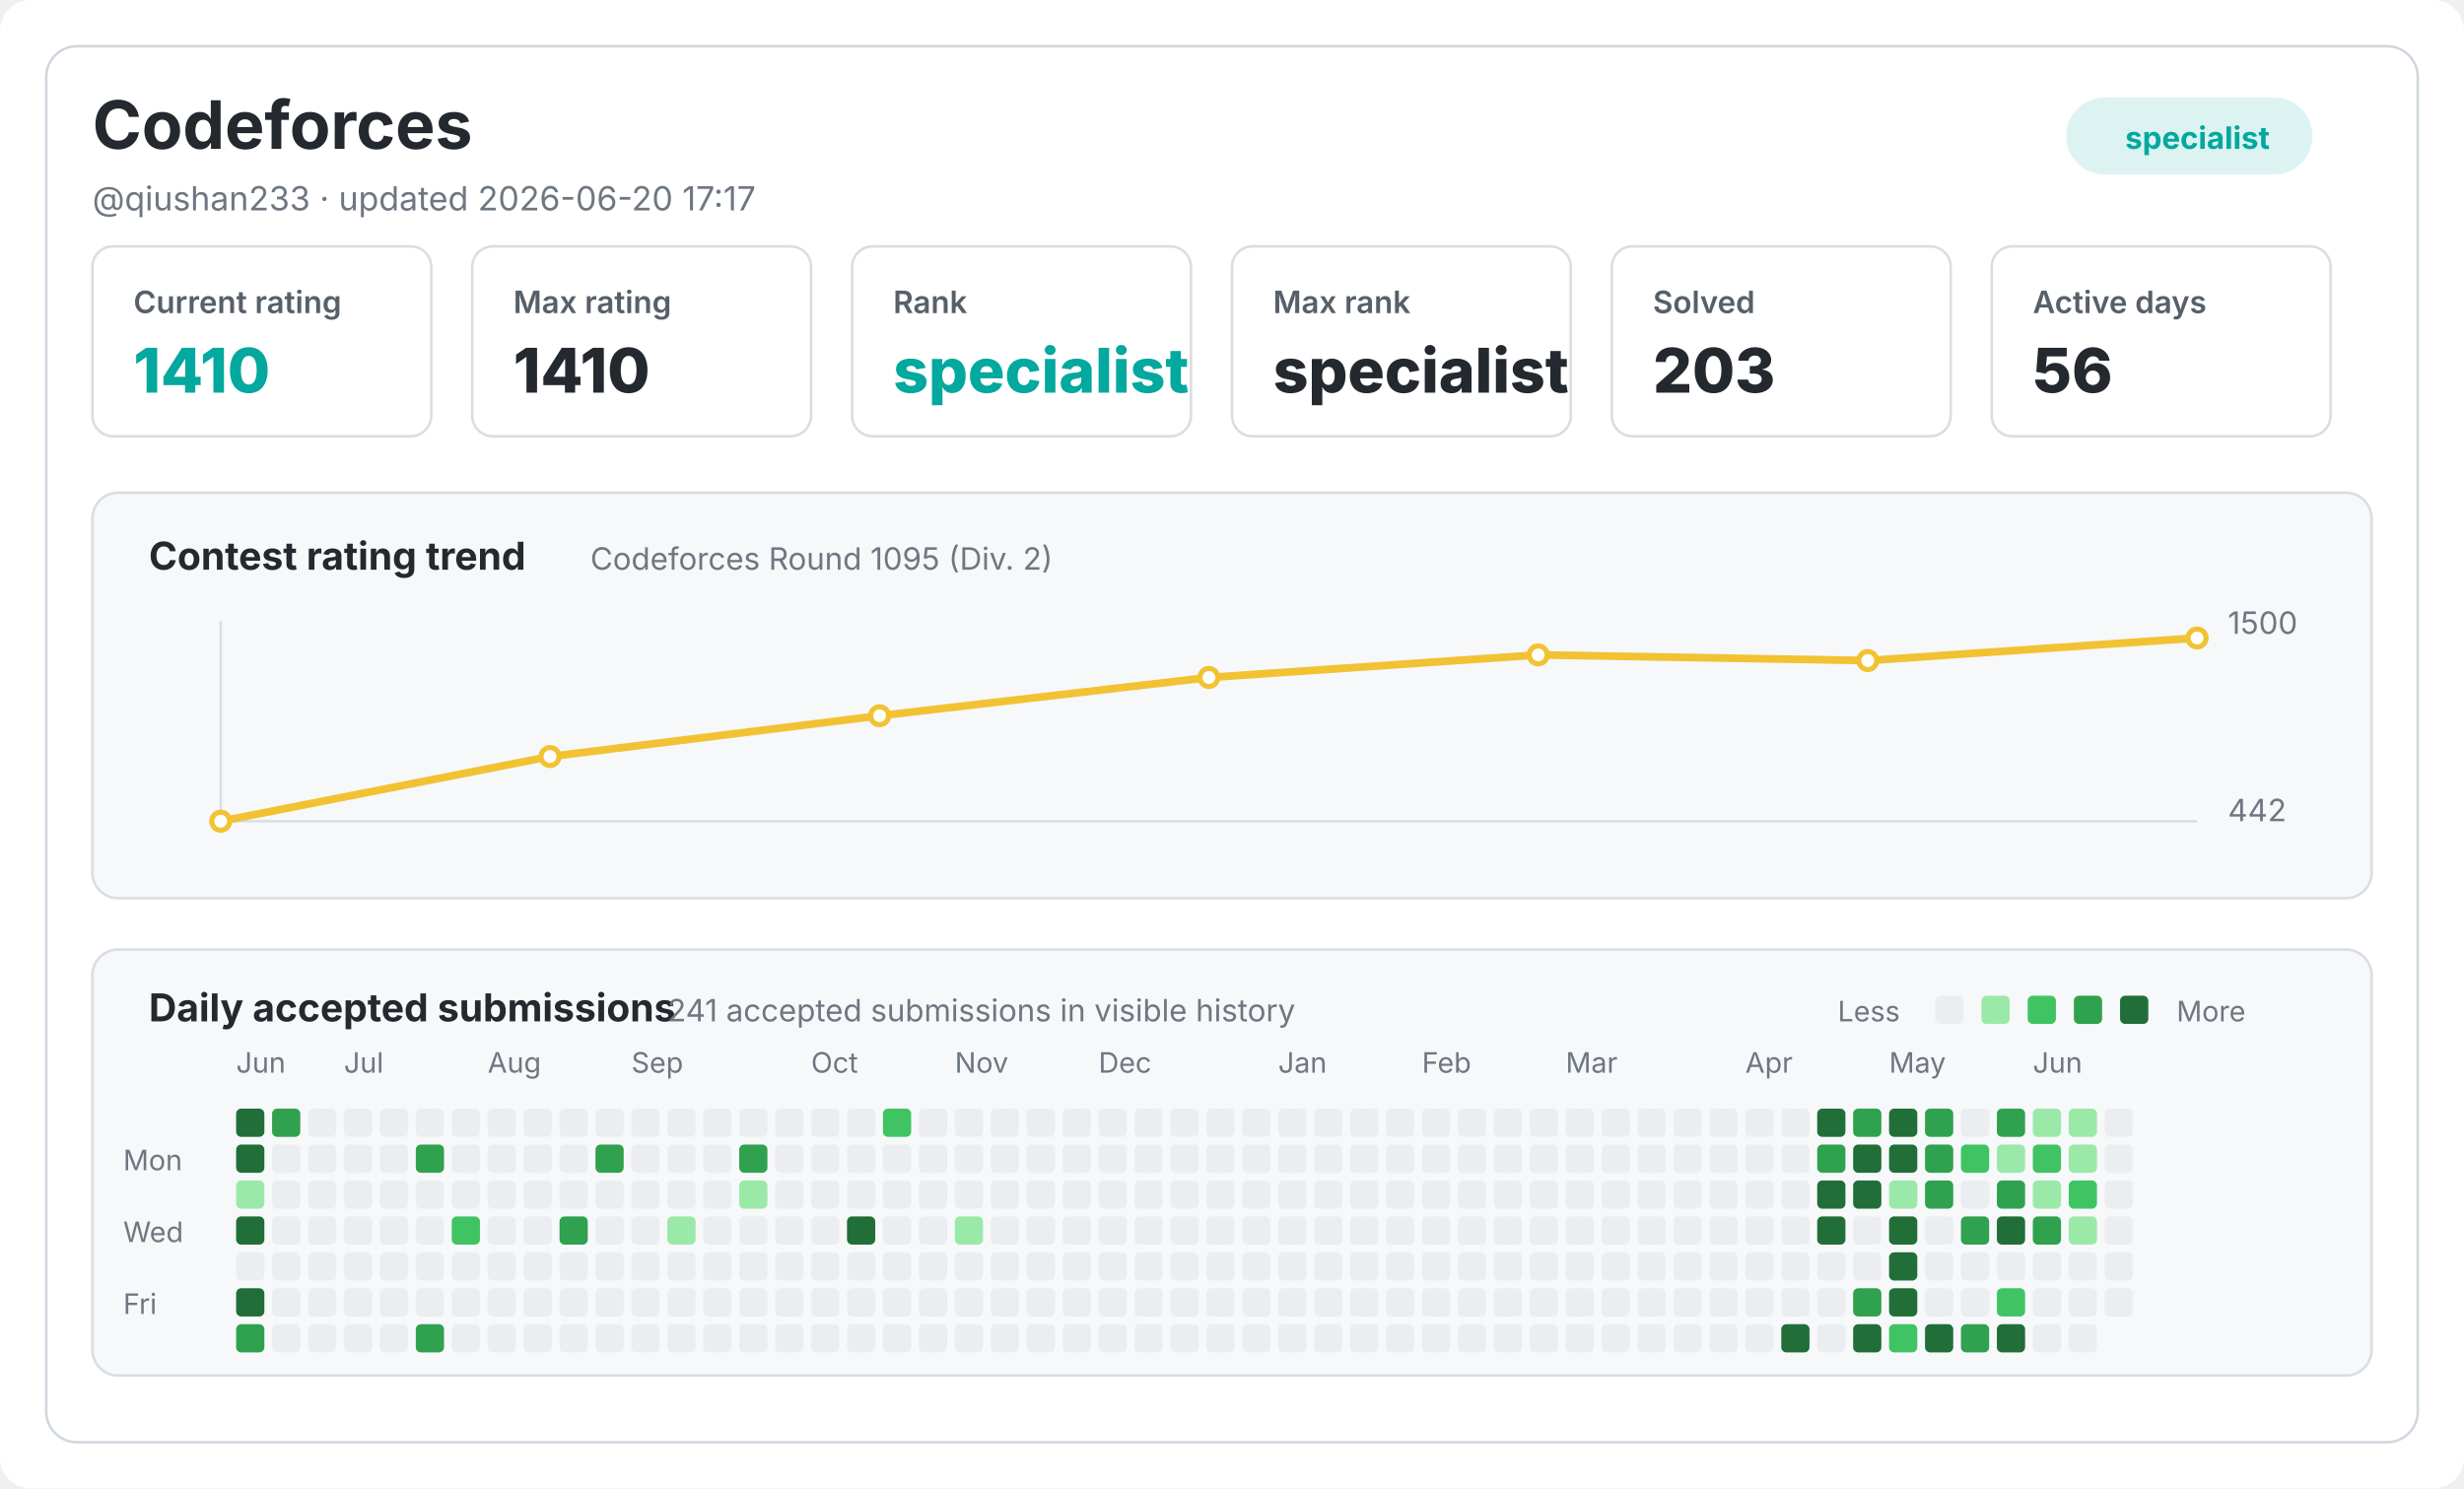
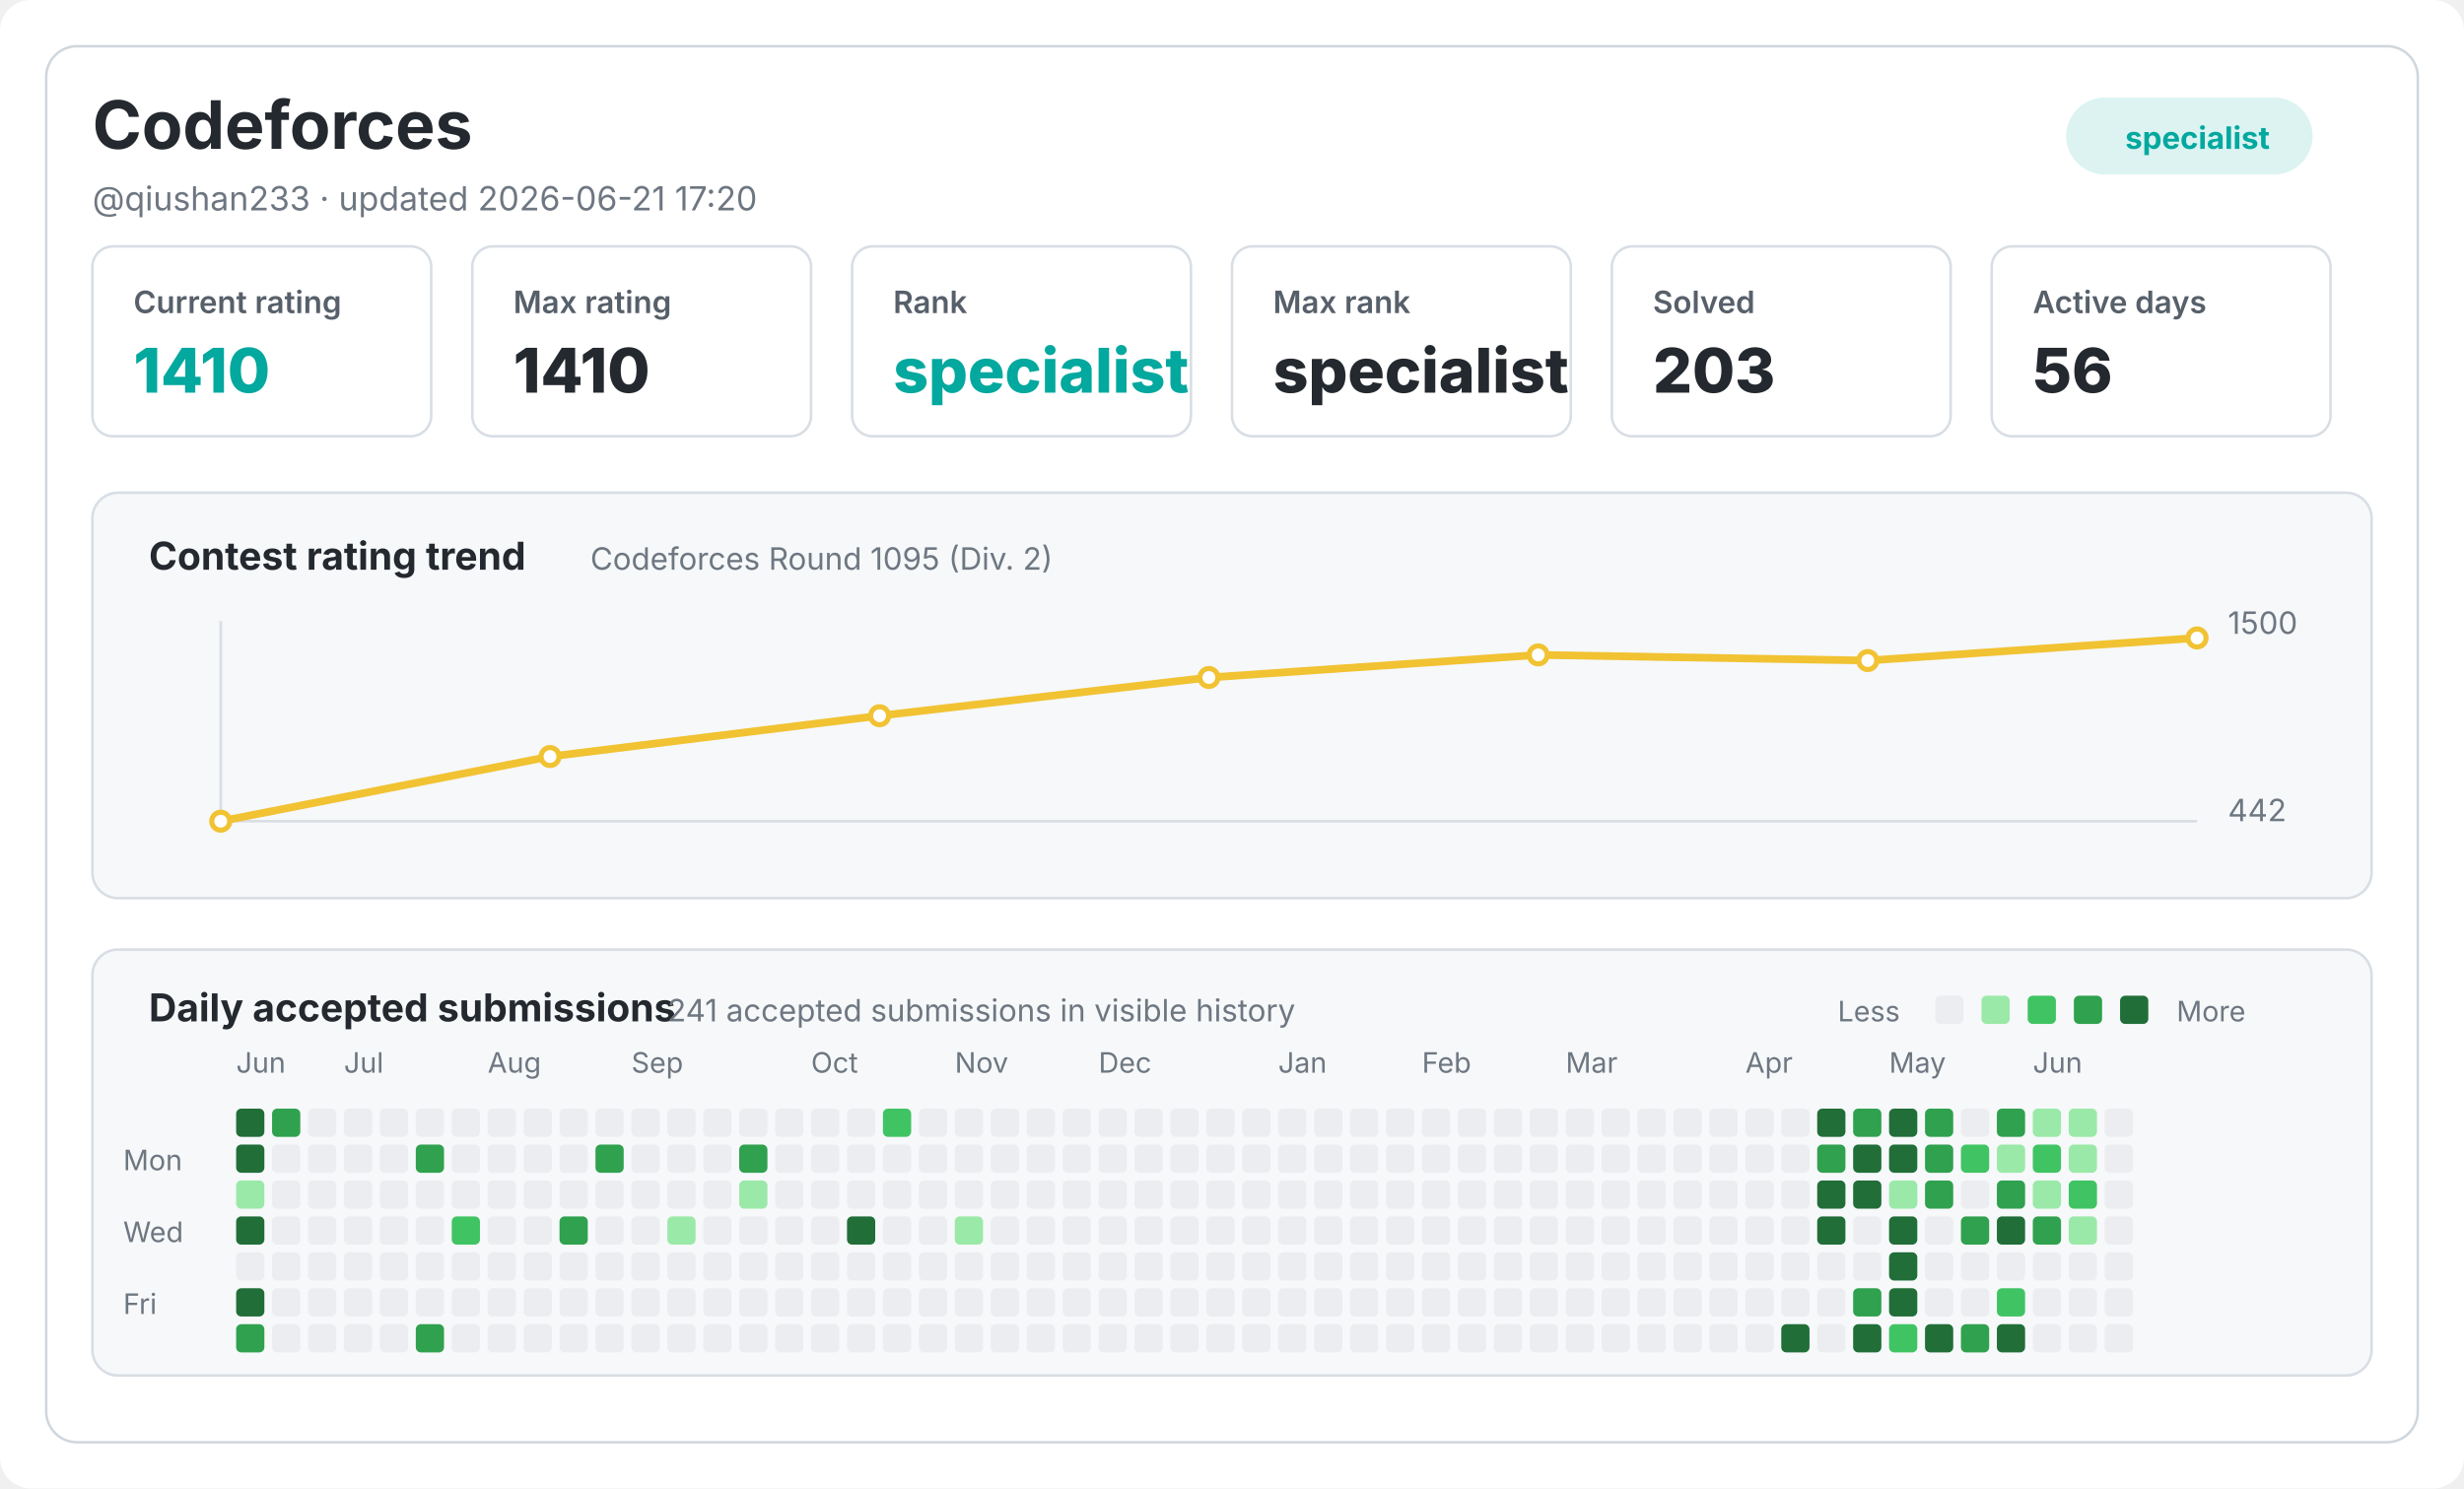
<svg xmlns="http://www.w3.org/2000/svg" width="960" height="580" viewBox="0 0 960 580" role="img" aria-label="Codeforces statistics for qiushan233">
  <style>
  .bg { fill: #ffffff; }
  .shell { fill: #ffffff; stroke: #d0d7de; }
  .soft { fill: #f6f8fa; stroke: #d8dee4; }
  .metric-card { fill: #ffffff; stroke: #d8dee4; }
  .title { font: 700 26px -apple-system,BlinkMacSystemFont,"Segoe UI",sans-serif; fill: #24292f; }
  .subtitle { font: 13px -apple-system,BlinkMacSystemFont,"Segoe UI",sans-serif; fill: #6e7781; }
  .section-title { font: 700 15px -apple-system,BlinkMacSystemFont,"Segoe UI",sans-serif; fill: #24292f; }
  .metric-label { font: 600 12px -apple-system,BlinkMacSystemFont,"Segoe UI",sans-serif; fill: #57606a; }
  .metric-value { font: 800 24px -apple-system,BlinkMacSystemFont,"Segoe UI",sans-serif; fill: #24292f; }
  .muted { font: 12px -apple-system,BlinkMacSystemFont,"Segoe UI",sans-serif; fill: #6e7781; }
  .small { font-size: 11px; }
  .rank { fill: #03a89e; }
  .grid { stroke: #d8dee4; stroke-width: 1; }
  .badge-bg { fill: #03a89e; opacity: 0.14; }
  .badge-text { font: 700 12px -apple-system,BlinkMacSystemFont,"Segoe UI",sans-serif; fill: #03a89e; }
  .heat-cell { cursor: default; transition: stroke 0.12s ease, stroke-width 0.12s ease; }
  .heat-cell:hover { stroke: #0969da; stroke-width: 1.5; }
</style>
  <rect class="bg" width="960" height="580" rx="12" />
  <rect class="shell" x="18" y="18" width="924" height="544" rx="12" />
  <text x="36" y="58" class="title">Codeforces</text>
-   <text x="36" y="82" class="subtitle">@qiushan233 · updated 2026-06-20 17:17</text>
+   <text x="36" y="82" class="subtitle">@qiushan233 · updated 2026-06-21 17:20</text>
  <rect x="805" y="38" width="96" height="30" rx="15" class="badge-bg" />
  <text x="828" y="58" class="badge-text">specialist</text>
  <rect x="36" y="96" width="132" height="74" rx="8" class="metric-card" />
  <text x="52" y="122" class="metric-label">Current rating</text>
  <text x="52" y="153" class="metric-value rank">1410</text>
  <rect x="184" y="96" width="132" height="74" rx="8" class="metric-card" />
  <text x="200" y="122" class="metric-label">Max rating</text>
  <text x="200" y="153" class="metric-value">1410</text>
  <rect x="332" y="96" width="132" height="74" rx="8" class="metric-card" />
  <text x="348" y="122" class="metric-label">Rank</text>
  <text x="348" y="153" class="metric-value rank">specialist</text>
  <rect x="480" y="96" width="132" height="74" rx="8" class="metric-card" />
  <text x="496" y="122" class="metric-label">Max rank</text>
  <text x="496" y="153" class="metric-value">specialist</text>
  <rect x="628" y="96" width="132" height="74" rx="8" class="metric-card" />
  <text x="644" y="122" class="metric-label">Solved</text>
  <text x="644" y="153" class="metric-value">203</text>
  <rect x="776" y="96" width="132" height="74" rx="8" class="metric-card" />
  <text x="792" y="122" class="metric-label">Active days</text>
  <text x="792" y="153" class="metric-value">56</text>
  <rect class="soft" x="36" y="192" width="888" height="158" rx="10" />
  <text x="58" y="222" class="section-title">Contest rating trend</text>
  <text x="230" y="222" class="muted">Codeforces Round 1095 (Div. 2)</text>
  <line x1="86" y1="320" x2="856" y2="320" class="grid" />
  <line x1="86" y1="242" x2="86" y2="320" class="grid" />
  <text x="868" y="247" class="muted">1500</text>
  <text x="868" y="320" class="muted">442</text>
  <polyline points="86.0,320.0 214.3,294.8 342.7,278.9 471.0,264.0 599.3,255.2 727.7,257.4 856.0,248.6" fill="none" stroke="#f1c232" stroke-width="3" stroke-linecap="round" stroke-linejoin="round" />
  <circle cx="86.0" cy="320.0" r="3.5" fill="#fff" stroke="#f1c232" stroke-width="2" />
  <circle cx="214.3" cy="294.8" r="3.5" fill="#fff" stroke="#f1c232" stroke-width="2" />
  <circle cx="342.7" cy="278.9" r="3.5" fill="#fff" stroke="#f1c232" stroke-width="2" />
  <circle cx="471.0" cy="264.0" r="3.5" fill="#fff" stroke="#f1c232" stroke-width="2" />
  <circle cx="599.3" cy="255.2" r="3.5" fill="#fff" stroke="#f1c232" stroke-width="2" />
  <circle cx="727.7" cy="257.4" r="3.5" fill="#fff" stroke="#f1c232" stroke-width="2" />
  <circle cx="856.0" cy="248.6" r="3.5" fill="#fff" stroke="#f1c232" stroke-width="2" />
  <rect class="soft" x="36" y="370" width="888" height="166" rx="10" />
  <text x="58" y="398" class="section-title">Daily accepted submissions</text>
  <text x="260" y="398" class="muted">241 accepted submissions in visible history</text>
  <text x="92" y="418" class="muted small">Jun</text>
  <text x="134" y="418" class="muted small">Jul</text>
  <text x="190" y="418" class="muted small">Aug</text>
  <text x="246" y="418" class="muted small">Sep</text>
  <text x="316" y="418" class="muted small">Oct</text>
  <text x="372" y="418" class="muted small">Nov</text>
  <text x="428" y="418" class="muted small">Dec</text>
  <text x="498" y="418" class="muted small">Jan</text>
  <text x="554" y="418" class="muted small">Feb</text>
  <text x="610" y="418" class="muted small">Mar</text>
  <text x="680" y="418" class="muted small">Apr</text>
  <text x="736" y="418" class="muted small">May</text>
  <text x="792" y="418" class="muted small">Jun</text>
  <text x="48" y="456" class="muted small">Mon</text>
  <text x="48" y="484" class="muted small">Wed</text>
  <text x="48" y="512" class="muted small">Fri</text>
  <rect class="heat-cell" x="92" y="432" width="11" height="11" rx="2" fill="#216e39" />
  <rect class="heat-cell" x="92" y="446" width="11" height="11" rx="2" fill="#216e39" />
  <rect class="heat-cell" x="92" y="460" width="11" height="11" rx="2" fill="#9be9a8" />
  <rect class="heat-cell" x="92" y="474" width="11" height="11" rx="2" fill="#216e39" />
  <rect class="heat-cell" x="92" y="488" width="11" height="11" rx="2" fill="#ebedf0" />
  <rect class="heat-cell" x="92" y="502" width="11" height="11" rx="2" fill="#216e39" />
  <rect class="heat-cell" x="92" y="516" width="11" height="11" rx="2" fill="#30a14e" />
  <rect class="heat-cell" x="106" y="432" width="11" height="11" rx="2" fill="#30a14e" />
  <rect class="heat-cell" x="106" y="446" width="11" height="11" rx="2" fill="#ebedf0" />
  <rect class="heat-cell" x="106" y="460" width="11" height="11" rx="2" fill="#ebedf0" />
  <rect class="heat-cell" x="106" y="474" width="11" height="11" rx="2" fill="#ebedf0" />
  <rect class="heat-cell" x="106" y="488" width="11" height="11" rx="2" fill="#ebedf0" />
  <rect class="heat-cell" x="106" y="502" width="11" height="11" rx="2" fill="#ebedf0" />
  <rect class="heat-cell" x="106" y="516" width="11" height="11" rx="2" fill="#ebedf0" />
  <rect class="heat-cell" x="120" y="432" width="11" height="11" rx="2" fill="#ebedf0" />
  <rect class="heat-cell" x="120" y="446" width="11" height="11" rx="2" fill="#ebedf0" />
  <rect class="heat-cell" x="120" y="460" width="11" height="11" rx="2" fill="#ebedf0" />
  <rect class="heat-cell" x="120" y="474" width="11" height="11" rx="2" fill="#ebedf0" />
  <rect class="heat-cell" x="120" y="488" width="11" height="11" rx="2" fill="#ebedf0" />
  <rect class="heat-cell" x="120" y="502" width="11" height="11" rx="2" fill="#ebedf0" />
  <rect class="heat-cell" x="120" y="516" width="11" height="11" rx="2" fill="#ebedf0" />
  <rect class="heat-cell" x="134" y="432" width="11" height="11" rx="2" fill="#ebedf0" />
  <rect class="heat-cell" x="134" y="446" width="11" height="11" rx="2" fill="#ebedf0" />
  <rect class="heat-cell" x="134" y="460" width="11" height="11" rx="2" fill="#ebedf0" />
  <rect class="heat-cell" x="134" y="474" width="11" height="11" rx="2" fill="#ebedf0" />
  <rect class="heat-cell" x="134" y="488" width="11" height="11" rx="2" fill="#ebedf0" />
  <rect class="heat-cell" x="134" y="502" width="11" height="11" rx="2" fill="#ebedf0" />
  <rect class="heat-cell" x="134" y="516" width="11" height="11" rx="2" fill="#ebedf0" />
  <rect class="heat-cell" x="148" y="432" width="11" height="11" rx="2" fill="#ebedf0" />
  <rect class="heat-cell" x="148" y="446" width="11" height="11" rx="2" fill="#ebedf0" />
  <rect class="heat-cell" x="148" y="460" width="11" height="11" rx="2" fill="#ebedf0" />
  <rect class="heat-cell" x="148" y="474" width="11" height="11" rx="2" fill="#ebedf0" />
  <rect class="heat-cell" x="148" y="488" width="11" height="11" rx="2" fill="#ebedf0" />
  <rect class="heat-cell" x="148" y="502" width="11" height="11" rx="2" fill="#ebedf0" />
  <rect class="heat-cell" x="148" y="516" width="11" height="11" rx="2" fill="#ebedf0" />
  <rect class="heat-cell" x="162" y="432" width="11" height="11" rx="2" fill="#ebedf0" />
  <rect class="heat-cell" x="162" y="446" width="11" height="11" rx="2" fill="#30a14e" />
  <rect class="heat-cell" x="162" y="460" width="11" height="11" rx="2" fill="#ebedf0" />
  <rect class="heat-cell" x="162" y="474" width="11" height="11" rx="2" fill="#ebedf0" />
  <rect class="heat-cell" x="162" y="488" width="11" height="11" rx="2" fill="#ebedf0" />
  <rect class="heat-cell" x="162" y="502" width="11" height="11" rx="2" fill="#ebedf0" />
  <rect class="heat-cell" x="162" y="516" width="11" height="11" rx="2" fill="#30a14e" />
  <rect class="heat-cell" x="176" y="432" width="11" height="11" rx="2" fill="#ebedf0" />
  <rect class="heat-cell" x="176" y="446" width="11" height="11" rx="2" fill="#ebedf0" />
  <rect class="heat-cell" x="176" y="460" width="11" height="11" rx="2" fill="#ebedf0" />
  <rect class="heat-cell" x="176" y="474" width="11" height="11" rx="2" fill="#40c463" />
  <rect class="heat-cell" x="176" y="488" width="11" height="11" rx="2" fill="#ebedf0" />
  <rect class="heat-cell" x="176" y="502" width="11" height="11" rx="2" fill="#ebedf0" />
  <rect class="heat-cell" x="176" y="516" width="11" height="11" rx="2" fill="#ebedf0" />
  <rect class="heat-cell" x="190" y="432" width="11" height="11" rx="2" fill="#ebedf0" />
  <rect class="heat-cell" x="190" y="446" width="11" height="11" rx="2" fill="#ebedf0" />
  <rect class="heat-cell" x="190" y="460" width="11" height="11" rx="2" fill="#ebedf0" />
  <rect class="heat-cell" x="190" y="474" width="11" height="11" rx="2" fill="#ebedf0" />
  <rect class="heat-cell" x="190" y="488" width="11" height="11" rx="2" fill="#ebedf0" />
  <rect class="heat-cell" x="190" y="502" width="11" height="11" rx="2" fill="#ebedf0" />
  <rect class="heat-cell" x="190" y="516" width="11" height="11" rx="2" fill="#ebedf0" />
  <rect class="heat-cell" x="204" y="432" width="11" height="11" rx="2" fill="#ebedf0" />
  <rect class="heat-cell" x="204" y="446" width="11" height="11" rx="2" fill="#ebedf0" />
  <rect class="heat-cell" x="204" y="460" width="11" height="11" rx="2" fill="#ebedf0" />
  <rect class="heat-cell" x="204" y="474" width="11" height="11" rx="2" fill="#ebedf0" />
  <rect class="heat-cell" x="204" y="488" width="11" height="11" rx="2" fill="#ebedf0" />
  <rect class="heat-cell" x="204" y="502" width="11" height="11" rx="2" fill="#ebedf0" />
  <rect class="heat-cell" x="204" y="516" width="11" height="11" rx="2" fill="#ebedf0" />
  <rect class="heat-cell" x="218" y="432" width="11" height="11" rx="2" fill="#ebedf0" />
  <rect class="heat-cell" x="218" y="446" width="11" height="11" rx="2" fill="#ebedf0" />
  <rect class="heat-cell" x="218" y="460" width="11" height="11" rx="2" fill="#ebedf0" />
  <rect class="heat-cell" x="218" y="474" width="11" height="11" rx="2" fill="#30a14e" />
  <rect class="heat-cell" x="218" y="488" width="11" height="11" rx="2" fill="#ebedf0" />
  <rect class="heat-cell" x="218" y="502" width="11" height="11" rx="2" fill="#ebedf0" />
  <rect class="heat-cell" x="218" y="516" width="11" height="11" rx="2" fill="#ebedf0" />
  <rect class="heat-cell" x="232" y="432" width="11" height="11" rx="2" fill="#ebedf0" />
  <rect class="heat-cell" x="232" y="446" width="11" height="11" rx="2" fill="#30a14e" />
  <rect class="heat-cell" x="232" y="460" width="11" height="11" rx="2" fill="#ebedf0" />
  <rect class="heat-cell" x="232" y="474" width="11" height="11" rx="2" fill="#ebedf0" />
  <rect class="heat-cell" x="232" y="488" width="11" height="11" rx="2" fill="#ebedf0" />
  <rect class="heat-cell" x="232" y="502" width="11" height="11" rx="2" fill="#ebedf0" />
  <rect class="heat-cell" x="232" y="516" width="11" height="11" rx="2" fill="#ebedf0" />
  <rect class="heat-cell" x="246" y="432" width="11" height="11" rx="2" fill="#ebedf0" />
  <rect class="heat-cell" x="246" y="446" width="11" height="11" rx="2" fill="#ebedf0" />
  <rect class="heat-cell" x="246" y="460" width="11" height="11" rx="2" fill="#ebedf0" />
  <rect class="heat-cell" x="246" y="474" width="11" height="11" rx="2" fill="#ebedf0" />
  <rect class="heat-cell" x="246" y="488" width="11" height="11" rx="2" fill="#ebedf0" />
  <rect class="heat-cell" x="246" y="502" width="11" height="11" rx="2" fill="#ebedf0" />
  <rect class="heat-cell" x="246" y="516" width="11" height="11" rx="2" fill="#ebedf0" />
  <rect class="heat-cell" x="260" y="432" width="11" height="11" rx="2" fill="#ebedf0" />
  <rect class="heat-cell" x="260" y="446" width="11" height="11" rx="2" fill="#ebedf0" />
  <rect class="heat-cell" x="260" y="460" width="11" height="11" rx="2" fill="#ebedf0" />
  <rect class="heat-cell" x="260" y="474" width="11" height="11" rx="2" fill="#9be9a8" />
  <rect class="heat-cell" x="260" y="488" width="11" height="11" rx="2" fill="#ebedf0" />
  <rect class="heat-cell" x="260" y="502" width="11" height="11" rx="2" fill="#ebedf0" />
  <rect class="heat-cell" x="260" y="516" width="11" height="11" rx="2" fill="#ebedf0" />
  <rect class="heat-cell" x="274" y="432" width="11" height="11" rx="2" fill="#ebedf0" />
  <rect class="heat-cell" x="274" y="446" width="11" height="11" rx="2" fill="#ebedf0" />
  <rect class="heat-cell" x="274" y="460" width="11" height="11" rx="2" fill="#ebedf0" />
  <rect class="heat-cell" x="274" y="474" width="11" height="11" rx="2" fill="#ebedf0" />
  <rect class="heat-cell" x="274" y="488" width="11" height="11" rx="2" fill="#ebedf0" />
  <rect class="heat-cell" x="274" y="502" width="11" height="11" rx="2" fill="#ebedf0" />
  <rect class="heat-cell" x="274" y="516" width="11" height="11" rx="2" fill="#ebedf0" />
  <rect class="heat-cell" x="288" y="432" width="11" height="11" rx="2" fill="#ebedf0" />
  <rect class="heat-cell" x="288" y="446" width="11" height="11" rx="2" fill="#30a14e" />
  <rect class="heat-cell" x="288" y="460" width="11" height="11" rx="2" fill="#9be9a8" />
  <rect class="heat-cell" x="288" y="474" width="11" height="11" rx="2" fill="#ebedf0" />
  <rect class="heat-cell" x="288" y="488" width="11" height="11" rx="2" fill="#ebedf0" />
  <rect class="heat-cell" x="288" y="502" width="11" height="11" rx="2" fill="#ebedf0" />
  <rect class="heat-cell" x="288" y="516" width="11" height="11" rx="2" fill="#ebedf0" />
  <rect class="heat-cell" x="302" y="432" width="11" height="11" rx="2" fill="#ebedf0" />
  <rect class="heat-cell" x="302" y="446" width="11" height="11" rx="2" fill="#ebedf0" />
  <rect class="heat-cell" x="302" y="460" width="11" height="11" rx="2" fill="#ebedf0" />
  <rect class="heat-cell" x="302" y="474" width="11" height="11" rx="2" fill="#ebedf0" />
  <rect class="heat-cell" x="302" y="488" width="11" height="11" rx="2" fill="#ebedf0" />
  <rect class="heat-cell" x="302" y="502" width="11" height="11" rx="2" fill="#ebedf0" />
  <rect class="heat-cell" x="302" y="516" width="11" height="11" rx="2" fill="#ebedf0" />
  <rect class="heat-cell" x="316" y="432" width="11" height="11" rx="2" fill="#ebedf0" />
  <rect class="heat-cell" x="316" y="446" width="11" height="11" rx="2" fill="#ebedf0" />
  <rect class="heat-cell" x="316" y="460" width="11" height="11" rx="2" fill="#ebedf0" />
  <rect class="heat-cell" x="316" y="474" width="11" height="11" rx="2" fill="#ebedf0" />
  <rect class="heat-cell" x="316" y="488" width="11" height="11" rx="2" fill="#ebedf0" />
  <rect class="heat-cell" x="316" y="502" width="11" height="11" rx="2" fill="#ebedf0" />
  <rect class="heat-cell" x="316" y="516" width="11" height="11" rx="2" fill="#ebedf0" />
  <rect class="heat-cell" x="330" y="432" width="11" height="11" rx="2" fill="#ebedf0" />
  <rect class="heat-cell" x="330" y="446" width="11" height="11" rx="2" fill="#ebedf0" />
  <rect class="heat-cell" x="330" y="460" width="11" height="11" rx="2" fill="#ebedf0" />
  <rect class="heat-cell" x="330" y="474" width="11" height="11" rx="2" fill="#216e39" />
  <rect class="heat-cell" x="330" y="488" width="11" height="11" rx="2" fill="#ebedf0" />
  <rect class="heat-cell" x="330" y="502" width="11" height="11" rx="2" fill="#ebedf0" />
  <rect class="heat-cell" x="330" y="516" width="11" height="11" rx="2" fill="#ebedf0" />
  <rect class="heat-cell" x="344" y="432" width="11" height="11" rx="2" fill="#40c463" />
  <rect class="heat-cell" x="344" y="446" width="11" height="11" rx="2" fill="#ebedf0" />
  <rect class="heat-cell" x="344" y="460" width="11" height="11" rx="2" fill="#ebedf0" />
  <rect class="heat-cell" x="344" y="474" width="11" height="11" rx="2" fill="#ebedf0" />
  <rect class="heat-cell" x="344" y="488" width="11" height="11" rx="2" fill="#ebedf0" />
  <rect class="heat-cell" x="344" y="502" width="11" height="11" rx="2" fill="#ebedf0" />
  <rect class="heat-cell" x="344" y="516" width="11" height="11" rx="2" fill="#ebedf0" />
  <rect class="heat-cell" x="358" y="432" width="11" height="11" rx="2" fill="#ebedf0" />
  <rect class="heat-cell" x="358" y="446" width="11" height="11" rx="2" fill="#ebedf0" />
  <rect class="heat-cell" x="358" y="460" width="11" height="11" rx="2" fill="#ebedf0" />
  <rect class="heat-cell" x="358" y="474" width="11" height="11" rx="2" fill="#ebedf0" />
  <rect class="heat-cell" x="358" y="488" width="11" height="11" rx="2" fill="#ebedf0" />
  <rect class="heat-cell" x="358" y="502" width="11" height="11" rx="2" fill="#ebedf0" />
  <rect class="heat-cell" x="358" y="516" width="11" height="11" rx="2" fill="#ebedf0" />
  <rect class="heat-cell" x="372" y="432" width="11" height="11" rx="2" fill="#ebedf0" />
  <rect class="heat-cell" x="372" y="446" width="11" height="11" rx="2" fill="#ebedf0" />
  <rect class="heat-cell" x="372" y="460" width="11" height="11" rx="2" fill="#ebedf0" />
  <rect class="heat-cell" x="372" y="474" width="11" height="11" rx="2" fill="#9be9a8" />
  <rect class="heat-cell" x="372" y="488" width="11" height="11" rx="2" fill="#ebedf0" />
  <rect class="heat-cell" x="372" y="502" width="11" height="11" rx="2" fill="#ebedf0" />
  <rect class="heat-cell" x="372" y="516" width="11" height="11" rx="2" fill="#ebedf0" />
  <rect class="heat-cell" x="386" y="432" width="11" height="11" rx="2" fill="#ebedf0" />
  <rect class="heat-cell" x="386" y="446" width="11" height="11" rx="2" fill="#ebedf0" />
  <rect class="heat-cell" x="386" y="460" width="11" height="11" rx="2" fill="#ebedf0" />
  <rect class="heat-cell" x="386" y="474" width="11" height="11" rx="2" fill="#ebedf0" />
  <rect class="heat-cell" x="386" y="488" width="11" height="11" rx="2" fill="#ebedf0" />
  <rect class="heat-cell" x="386" y="502" width="11" height="11" rx="2" fill="#ebedf0" />
  <rect class="heat-cell" x="386" y="516" width="11" height="11" rx="2" fill="#ebedf0" />
  <rect class="heat-cell" x="400" y="432" width="11" height="11" rx="2" fill="#ebedf0" />
  <rect class="heat-cell" x="400" y="446" width="11" height="11" rx="2" fill="#ebedf0" />
  <rect class="heat-cell" x="400" y="460" width="11" height="11" rx="2" fill="#ebedf0" />
  <rect class="heat-cell" x="400" y="474" width="11" height="11" rx="2" fill="#ebedf0" />
  <rect class="heat-cell" x="400" y="488" width="11" height="11" rx="2" fill="#ebedf0" />
  <rect class="heat-cell" x="400" y="502" width="11" height="11" rx="2" fill="#ebedf0" />
  <rect class="heat-cell" x="400" y="516" width="11" height="11" rx="2" fill="#ebedf0" />
  <rect class="heat-cell" x="414" y="432" width="11" height="11" rx="2" fill="#ebedf0" />
  <rect class="heat-cell" x="414" y="446" width="11" height="11" rx="2" fill="#ebedf0" />
  <rect class="heat-cell" x="414" y="460" width="11" height="11" rx="2" fill="#ebedf0" />
  <rect class="heat-cell" x="414" y="474" width="11" height="11" rx="2" fill="#ebedf0" />
  <rect class="heat-cell" x="414" y="488" width="11" height="11" rx="2" fill="#ebedf0" />
  <rect class="heat-cell" x="414" y="502" width="11" height="11" rx="2" fill="#ebedf0" />
  <rect class="heat-cell" x="414" y="516" width="11" height="11" rx="2" fill="#ebedf0" />
  <rect class="heat-cell" x="428" y="432" width="11" height="11" rx="2" fill="#ebedf0" />
  <rect class="heat-cell" x="428" y="446" width="11" height="11" rx="2" fill="#ebedf0" />
  <rect class="heat-cell" x="428" y="460" width="11" height="11" rx="2" fill="#ebedf0" />
  <rect class="heat-cell" x="428" y="474" width="11" height="11" rx="2" fill="#ebedf0" />
  <rect class="heat-cell" x="428" y="488" width="11" height="11" rx="2" fill="#ebedf0" />
  <rect class="heat-cell" x="428" y="502" width="11" height="11" rx="2" fill="#ebedf0" />
  <rect class="heat-cell" x="428" y="516" width="11" height="11" rx="2" fill="#ebedf0" />
  <rect class="heat-cell" x="442" y="432" width="11" height="11" rx="2" fill="#ebedf0" />
  <rect class="heat-cell" x="442" y="446" width="11" height="11" rx="2" fill="#ebedf0" />
  <rect class="heat-cell" x="442" y="460" width="11" height="11" rx="2" fill="#ebedf0" />
  <rect class="heat-cell" x="442" y="474" width="11" height="11" rx="2" fill="#ebedf0" />
  <rect class="heat-cell" x="442" y="488" width="11" height="11" rx="2" fill="#ebedf0" />
  <rect class="heat-cell" x="442" y="502" width="11" height="11" rx="2" fill="#ebedf0" />
  <rect class="heat-cell" x="442" y="516" width="11" height="11" rx="2" fill="#ebedf0" />
  <rect class="heat-cell" x="456" y="432" width="11" height="11" rx="2" fill="#ebedf0" />
  <rect class="heat-cell" x="456" y="446" width="11" height="11" rx="2" fill="#ebedf0" />
  <rect class="heat-cell" x="456" y="460" width="11" height="11" rx="2" fill="#ebedf0" />
  <rect class="heat-cell" x="456" y="474" width="11" height="11" rx="2" fill="#ebedf0" />
  <rect class="heat-cell" x="456" y="488" width="11" height="11" rx="2" fill="#ebedf0" />
  <rect class="heat-cell" x="456" y="502" width="11" height="11" rx="2" fill="#ebedf0" />
  <rect class="heat-cell" x="456" y="516" width="11" height="11" rx="2" fill="#ebedf0" />
  <rect class="heat-cell" x="470" y="432" width="11" height="11" rx="2" fill="#ebedf0" />
  <rect class="heat-cell" x="470" y="446" width="11" height="11" rx="2" fill="#ebedf0" />
  <rect class="heat-cell" x="470" y="460" width="11" height="11" rx="2" fill="#ebedf0" />
  <rect class="heat-cell" x="470" y="474" width="11" height="11" rx="2" fill="#ebedf0" />
  <rect class="heat-cell" x="470" y="488" width="11" height="11" rx="2" fill="#ebedf0" />
  <rect class="heat-cell" x="470" y="502" width="11" height="11" rx="2" fill="#ebedf0" />
  <rect class="heat-cell" x="470" y="516" width="11" height="11" rx="2" fill="#ebedf0" />
  <rect class="heat-cell" x="484" y="432" width="11" height="11" rx="2" fill="#ebedf0" />
  <rect class="heat-cell" x="484" y="446" width="11" height="11" rx="2" fill="#ebedf0" />
  <rect class="heat-cell" x="484" y="460" width="11" height="11" rx="2" fill="#ebedf0" />
  <rect class="heat-cell" x="484" y="474" width="11" height="11" rx="2" fill="#ebedf0" />
  <rect class="heat-cell" x="484" y="488" width="11" height="11" rx="2" fill="#ebedf0" />
  <rect class="heat-cell" x="484" y="502" width="11" height="11" rx="2" fill="#ebedf0" />
  <rect class="heat-cell" x="484" y="516" width="11" height="11" rx="2" fill="#ebedf0" />
  <rect class="heat-cell" x="498" y="432" width="11" height="11" rx="2" fill="#ebedf0" />
  <rect class="heat-cell" x="498" y="446" width="11" height="11" rx="2" fill="#ebedf0" />
  <rect class="heat-cell" x="498" y="460" width="11" height="11" rx="2" fill="#ebedf0" />
  <rect class="heat-cell" x="498" y="474" width="11" height="11" rx="2" fill="#ebedf0" />
  <rect class="heat-cell" x="498" y="488" width="11" height="11" rx="2" fill="#ebedf0" />
  <rect class="heat-cell" x="498" y="502" width="11" height="11" rx="2" fill="#ebedf0" />
  <rect class="heat-cell" x="498" y="516" width="11" height="11" rx="2" fill="#ebedf0" />
  <rect class="heat-cell" x="512" y="432" width="11" height="11" rx="2" fill="#ebedf0" />
  <rect class="heat-cell" x="512" y="446" width="11" height="11" rx="2" fill="#ebedf0" />
  <rect class="heat-cell" x="512" y="460" width="11" height="11" rx="2" fill="#ebedf0" />
  <rect class="heat-cell" x="512" y="474" width="11" height="11" rx="2" fill="#ebedf0" />
  <rect class="heat-cell" x="512" y="488" width="11" height="11" rx="2" fill="#ebedf0" />
  <rect class="heat-cell" x="512" y="502" width="11" height="11" rx="2" fill="#ebedf0" />
  <rect class="heat-cell" x="512" y="516" width="11" height="11" rx="2" fill="#ebedf0" />
  <rect class="heat-cell" x="526" y="432" width="11" height="11" rx="2" fill="#ebedf0" />
  <rect class="heat-cell" x="526" y="446" width="11" height="11" rx="2" fill="#ebedf0" />
  <rect class="heat-cell" x="526" y="460" width="11" height="11" rx="2" fill="#ebedf0" />
  <rect class="heat-cell" x="526" y="474" width="11" height="11" rx="2" fill="#ebedf0" />
  <rect class="heat-cell" x="526" y="488" width="11" height="11" rx="2" fill="#ebedf0" />
  <rect class="heat-cell" x="526" y="502" width="11" height="11" rx="2" fill="#ebedf0" />
  <rect class="heat-cell" x="526" y="516" width="11" height="11" rx="2" fill="#ebedf0" />
  <rect class="heat-cell" x="540" y="432" width="11" height="11" rx="2" fill="#ebedf0" />
  <rect class="heat-cell" x="540" y="446" width="11" height="11" rx="2" fill="#ebedf0" />
  <rect class="heat-cell" x="540" y="460" width="11" height="11" rx="2" fill="#ebedf0" />
  <rect class="heat-cell" x="540" y="474" width="11" height="11" rx="2" fill="#ebedf0" />
  <rect class="heat-cell" x="540" y="488" width="11" height="11" rx="2" fill="#ebedf0" />
  <rect class="heat-cell" x="540" y="502" width="11" height="11" rx="2" fill="#ebedf0" />
  <rect class="heat-cell" x="540" y="516" width="11" height="11" rx="2" fill="#ebedf0" />
  <rect class="heat-cell" x="554" y="432" width="11" height="11" rx="2" fill="#ebedf0" />
  <rect class="heat-cell" x="554" y="446" width="11" height="11" rx="2" fill="#ebedf0" />
  <rect class="heat-cell" x="554" y="460" width="11" height="11" rx="2" fill="#ebedf0" />
  <rect class="heat-cell" x="554" y="474" width="11" height="11" rx="2" fill="#ebedf0" />
  <rect class="heat-cell" x="554" y="488" width="11" height="11" rx="2" fill="#ebedf0" />
  <rect class="heat-cell" x="554" y="502" width="11" height="11" rx="2" fill="#ebedf0" />
  <rect class="heat-cell" x="554" y="516" width="11" height="11" rx="2" fill="#ebedf0" />
  <rect class="heat-cell" x="568" y="432" width="11" height="11" rx="2" fill="#ebedf0" />
  <rect class="heat-cell" x="568" y="446" width="11" height="11" rx="2" fill="#ebedf0" />
  <rect class="heat-cell" x="568" y="460" width="11" height="11" rx="2" fill="#ebedf0" />
  <rect class="heat-cell" x="568" y="474" width="11" height="11" rx="2" fill="#ebedf0" />
  <rect class="heat-cell" x="568" y="488" width="11" height="11" rx="2" fill="#ebedf0" />
  <rect class="heat-cell" x="568" y="502" width="11" height="11" rx="2" fill="#ebedf0" />
  <rect class="heat-cell" x="568" y="516" width="11" height="11" rx="2" fill="#ebedf0" />
  <rect class="heat-cell" x="582" y="432" width="11" height="11" rx="2" fill="#ebedf0" />
  <rect class="heat-cell" x="582" y="446" width="11" height="11" rx="2" fill="#ebedf0" />
  <rect class="heat-cell" x="582" y="460" width="11" height="11" rx="2" fill="#ebedf0" />
  <rect class="heat-cell" x="582" y="474" width="11" height="11" rx="2" fill="#ebedf0" />
  <rect class="heat-cell" x="582" y="488" width="11" height="11" rx="2" fill="#ebedf0" />
  <rect class="heat-cell" x="582" y="502" width="11" height="11" rx="2" fill="#ebedf0" />
  <rect class="heat-cell" x="582" y="516" width="11" height="11" rx="2" fill="#ebedf0" />
  <rect class="heat-cell" x="596" y="432" width="11" height="11" rx="2" fill="#ebedf0" />
  <rect class="heat-cell" x="596" y="446" width="11" height="11" rx="2" fill="#ebedf0" />
  <rect class="heat-cell" x="596" y="460" width="11" height="11" rx="2" fill="#ebedf0" />
  <rect class="heat-cell" x="596" y="474" width="11" height="11" rx="2" fill="#ebedf0" />
  <rect class="heat-cell" x="596" y="488" width="11" height="11" rx="2" fill="#ebedf0" />
  <rect class="heat-cell" x="596" y="502" width="11" height="11" rx="2" fill="#ebedf0" />
  <rect class="heat-cell" x="596" y="516" width="11" height="11" rx="2" fill="#ebedf0" />
  <rect class="heat-cell" x="610" y="432" width="11" height="11" rx="2" fill="#ebedf0" />
  <rect class="heat-cell" x="610" y="446" width="11" height="11" rx="2" fill="#ebedf0" />
  <rect class="heat-cell" x="610" y="460" width="11" height="11" rx="2" fill="#ebedf0" />
  <rect class="heat-cell" x="610" y="474" width="11" height="11" rx="2" fill="#ebedf0" />
  <rect class="heat-cell" x="610" y="488" width="11" height="11" rx="2" fill="#ebedf0" />
  <rect class="heat-cell" x="610" y="502" width="11" height="11" rx="2" fill="#ebedf0" />
  <rect class="heat-cell" x="610" y="516" width="11" height="11" rx="2" fill="#ebedf0" />
  <rect class="heat-cell" x="624" y="432" width="11" height="11" rx="2" fill="#ebedf0" />
  <rect class="heat-cell" x="624" y="446" width="11" height="11" rx="2" fill="#ebedf0" />
  <rect class="heat-cell" x="624" y="460" width="11" height="11" rx="2" fill="#ebedf0" />
  <rect class="heat-cell" x="624" y="474" width="11" height="11" rx="2" fill="#ebedf0" />
  <rect class="heat-cell" x="624" y="488" width="11" height="11" rx="2" fill="#ebedf0" />
  <rect class="heat-cell" x="624" y="502" width="11" height="11" rx="2" fill="#ebedf0" />
  <rect class="heat-cell" x="624" y="516" width="11" height="11" rx="2" fill="#ebedf0" />
  <rect class="heat-cell" x="638" y="432" width="11" height="11" rx="2" fill="#ebedf0" />
  <rect class="heat-cell" x="638" y="446" width="11" height="11" rx="2" fill="#ebedf0" />
  <rect class="heat-cell" x="638" y="460" width="11" height="11" rx="2" fill="#ebedf0" />
  <rect class="heat-cell" x="638" y="474" width="11" height="11" rx="2" fill="#ebedf0" />
  <rect class="heat-cell" x="638" y="488" width="11" height="11" rx="2" fill="#ebedf0" />
  <rect class="heat-cell" x="638" y="502" width="11" height="11" rx="2" fill="#ebedf0" />
  <rect class="heat-cell" x="638" y="516" width="11" height="11" rx="2" fill="#ebedf0" />
  <rect class="heat-cell" x="652" y="432" width="11" height="11" rx="2" fill="#ebedf0" />
  <rect class="heat-cell" x="652" y="446" width="11" height="11" rx="2" fill="#ebedf0" />
  <rect class="heat-cell" x="652" y="460" width="11" height="11" rx="2" fill="#ebedf0" />
  <rect class="heat-cell" x="652" y="474" width="11" height="11" rx="2" fill="#ebedf0" />
  <rect class="heat-cell" x="652" y="488" width="11" height="11" rx="2" fill="#ebedf0" />
  <rect class="heat-cell" x="652" y="502" width="11" height="11" rx="2" fill="#ebedf0" />
  <rect class="heat-cell" x="652" y="516" width="11" height="11" rx="2" fill="#ebedf0" />
  <rect class="heat-cell" x="666" y="432" width="11" height="11" rx="2" fill="#ebedf0" />
  <rect class="heat-cell" x="666" y="446" width="11" height="11" rx="2" fill="#ebedf0" />
  <rect class="heat-cell" x="666" y="460" width="11" height="11" rx="2" fill="#ebedf0" />
  <rect class="heat-cell" x="666" y="474" width="11" height="11" rx="2" fill="#ebedf0" />
  <rect class="heat-cell" x="666" y="488" width="11" height="11" rx="2" fill="#ebedf0" />
  <rect class="heat-cell" x="666" y="502" width="11" height="11" rx="2" fill="#ebedf0" />
  <rect class="heat-cell" x="666" y="516" width="11" height="11" rx="2" fill="#ebedf0" />
  <rect class="heat-cell" x="680" y="432" width="11" height="11" rx="2" fill="#ebedf0" />
  <rect class="heat-cell" x="680" y="446" width="11" height="11" rx="2" fill="#ebedf0" />
  <rect class="heat-cell" x="680" y="460" width="11" height="11" rx="2" fill="#ebedf0" />
  <rect class="heat-cell" x="680" y="474" width="11" height="11" rx="2" fill="#ebedf0" />
  <rect class="heat-cell" x="680" y="488" width="11" height="11" rx="2" fill="#ebedf0" />
  <rect class="heat-cell" x="680" y="502" width="11" height="11" rx="2" fill="#ebedf0" />
  <rect class="heat-cell" x="680" y="516" width="11" height="11" rx="2" fill="#ebedf0" />
  <rect class="heat-cell" x="694" y="432" width="11" height="11" rx="2" fill="#ebedf0" />
  <rect class="heat-cell" x="694" y="446" width="11" height="11" rx="2" fill="#ebedf0" />
  <rect class="heat-cell" x="694" y="460" width="11" height="11" rx="2" fill="#ebedf0" />
  <rect class="heat-cell" x="694" y="474" width="11" height="11" rx="2" fill="#ebedf0" />
  <rect class="heat-cell" x="694" y="488" width="11" height="11" rx="2" fill="#ebedf0" />
  <rect class="heat-cell" x="694" y="502" width="11" height="11" rx="2" fill="#ebedf0" />
  <rect class="heat-cell" x="694" y="516" width="11" height="11" rx="2" fill="#216e39" />
  <rect class="heat-cell" x="708" y="432" width="11" height="11" rx="2" fill="#216e39" />
  <rect class="heat-cell" x="708" y="446" width="11" height="11" rx="2" fill="#30a14e" />
  <rect class="heat-cell" x="708" y="460" width="11" height="11" rx="2" fill="#216e39" />
  <rect class="heat-cell" x="708" y="474" width="11" height="11" rx="2" fill="#216e39" />
  <rect class="heat-cell" x="708" y="488" width="11" height="11" rx="2" fill="#ebedf0" />
  <rect class="heat-cell" x="708" y="502" width="11" height="11" rx="2" fill="#ebedf0" />
  <rect class="heat-cell" x="708" y="516" width="11" height="11" rx="2" fill="#ebedf0" />
  <rect class="heat-cell" x="722" y="432" width="11" height="11" rx="2" fill="#30a14e" />
  <rect class="heat-cell" x="722" y="446" width="11" height="11" rx="2" fill="#216e39" />
  <rect class="heat-cell" x="722" y="460" width="11" height="11" rx="2" fill="#216e39" />
  <rect class="heat-cell" x="722" y="474" width="11" height="11" rx="2" fill="#ebedf0" />
  <rect class="heat-cell" x="722" y="488" width="11" height="11" rx="2" fill="#ebedf0" />
  <rect class="heat-cell" x="722" y="502" width="11" height="11" rx="2" fill="#30a14e" />
  <rect class="heat-cell" x="722" y="516" width="11" height="11" rx="2" fill="#216e39" />
  <rect class="heat-cell" x="736" y="432" width="11" height="11" rx="2" fill="#216e39" />
  <rect class="heat-cell" x="736" y="446" width="11" height="11" rx="2" fill="#216e39" />
  <rect class="heat-cell" x="736" y="460" width="11" height="11" rx="2" fill="#9be9a8" />
  <rect class="heat-cell" x="736" y="474" width="11" height="11" rx="2" fill="#216e39" />
  <rect class="heat-cell" x="736" y="488" width="11" height="11" rx="2" fill="#216e39" />
  <rect class="heat-cell" x="736" y="502" width="11" height="11" rx="2" fill="#216e39" />
  <rect class="heat-cell" x="736" y="516" width="11" height="11" rx="2" fill="#40c463" />
  <rect class="heat-cell" x="750" y="432" width="11" height="11" rx="2" fill="#30a14e" />
  <rect class="heat-cell" x="750" y="446" width="11" height="11" rx="2" fill="#30a14e" />
  <rect class="heat-cell" x="750" y="460" width="11" height="11" rx="2" fill="#30a14e" />
  <rect class="heat-cell" x="750" y="474" width="11" height="11" rx="2" fill="#ebedf0" />
  <rect class="heat-cell" x="750" y="488" width="11" height="11" rx="2" fill="#ebedf0" />
  <rect class="heat-cell" x="750" y="502" width="11" height="11" rx="2" fill="#ebedf0" />
  <rect class="heat-cell" x="750" y="516" width="11" height="11" rx="2" fill="#216e39" />
  <rect class="heat-cell" x="764" y="432" width="11" height="11" rx="2" fill="#ebedf0" />
  <rect class="heat-cell" x="764" y="446" width="11" height="11" rx="2" fill="#40c463" />
  <rect class="heat-cell" x="764" y="460" width="11" height="11" rx="2" fill="#ebedf0" />
  <rect class="heat-cell" x="764" y="474" width="11" height="11" rx="2" fill="#30a14e" />
  <rect class="heat-cell" x="764" y="488" width="11" height="11" rx="2" fill="#ebedf0" />
  <rect class="heat-cell" x="764" y="502" width="11" height="11" rx="2" fill="#ebedf0" />
  <rect class="heat-cell" x="764" y="516" width="11" height="11" rx="2" fill="#30a14e" />
  <rect class="heat-cell" x="778" y="432" width="11" height="11" rx="2" fill="#30a14e" />
  <rect class="heat-cell" x="778" y="446" width="11" height="11" rx="2" fill="#9be9a8" />
  <rect class="heat-cell" x="778" y="460" width="11" height="11" rx="2" fill="#30a14e" />
  <rect class="heat-cell" x="778" y="474" width="11" height="11" rx="2" fill="#216e39" />
  <rect class="heat-cell" x="778" y="488" width="11" height="11" rx="2" fill="#ebedf0" />
  <rect class="heat-cell" x="778" y="502" width="11" height="11" rx="2" fill="#40c463" />
  <rect class="heat-cell" x="778" y="516" width="11" height="11" rx="2" fill="#216e39" />
  <rect class="heat-cell" x="792" y="432" width="11" height="11" rx="2" fill="#9be9a8" />
  <rect class="heat-cell" x="792" y="446" width="11" height="11" rx="2" fill="#40c463" />
  <rect class="heat-cell" x="792" y="460" width="11" height="11" rx="2" fill="#9be9a8" />
  <rect class="heat-cell" x="792" y="474" width="11" height="11" rx="2" fill="#30a14e" />
  <rect class="heat-cell" x="792" y="488" width="11" height="11" rx="2" fill="#ebedf0" />
  <rect class="heat-cell" x="792" y="502" width="11" height="11" rx="2" fill="#ebedf0" />
  <rect class="heat-cell" x="792" y="516" width="11" height="11" rx="2" fill="#ebedf0" />
  <rect class="heat-cell" x="806" y="432" width="11" height="11" rx="2" fill="#9be9a8" />
  <rect class="heat-cell" x="806" y="446" width="11" height="11" rx="2" fill="#9be9a8" />
  <rect class="heat-cell" x="806" y="460" width="11" height="11" rx="2" fill="#40c463" />
  <rect class="heat-cell" x="806" y="474" width="11" height="11" rx="2" fill="#9be9a8" />
  <rect class="heat-cell" x="806" y="488" width="11" height="11" rx="2" fill="#ebedf0" />
  <rect class="heat-cell" x="806" y="502" width="11" height="11" rx="2" fill="#ebedf0" />
  <rect class="heat-cell" x="806" y="516" width="11" height="11" rx="2" fill="#ebedf0" />
  <rect class="heat-cell" x="820" y="432" width="11" height="11" rx="2" fill="#ebedf0" />
  <rect class="heat-cell" x="820" y="446" width="11" height="11" rx="2" fill="#ebedf0" />
  <rect class="heat-cell" x="820" y="460" width="11" height="11" rx="2" fill="#ebedf0" />
  <rect class="heat-cell" x="820" y="474" width="11" height="11" rx="2" fill="#ebedf0" />
  <rect class="heat-cell" x="820" y="488" width="11" height="11" rx="2" fill="#ebedf0" />
  <rect class="heat-cell" x="820" y="502" width="11" height="11" rx="2" fill="#ebedf0" />
+   <rect class="heat-cell" x="820" y="516" width="11" height="11" rx="2" fill="#ebedf0" />
  <text x="716" y="398" class="muted small">Less</text>
  <rect x="754" y="388" width="11" height="11" rx="2" fill="#ebedf0" />
  <rect x="772" y="388" width="11" height="11" rx="2" fill="#9be9a8" />
  <rect x="790" y="388" width="11" height="11" rx="2" fill="#40c463" />
  <rect x="808" y="388" width="11" height="11" rx="2" fill="#30a14e" />
  <rect x="826" y="388" width="11" height="11" rx="2" fill="#216e39" />
  <text x="848" y="398" class="muted small">More</text>
</svg>
